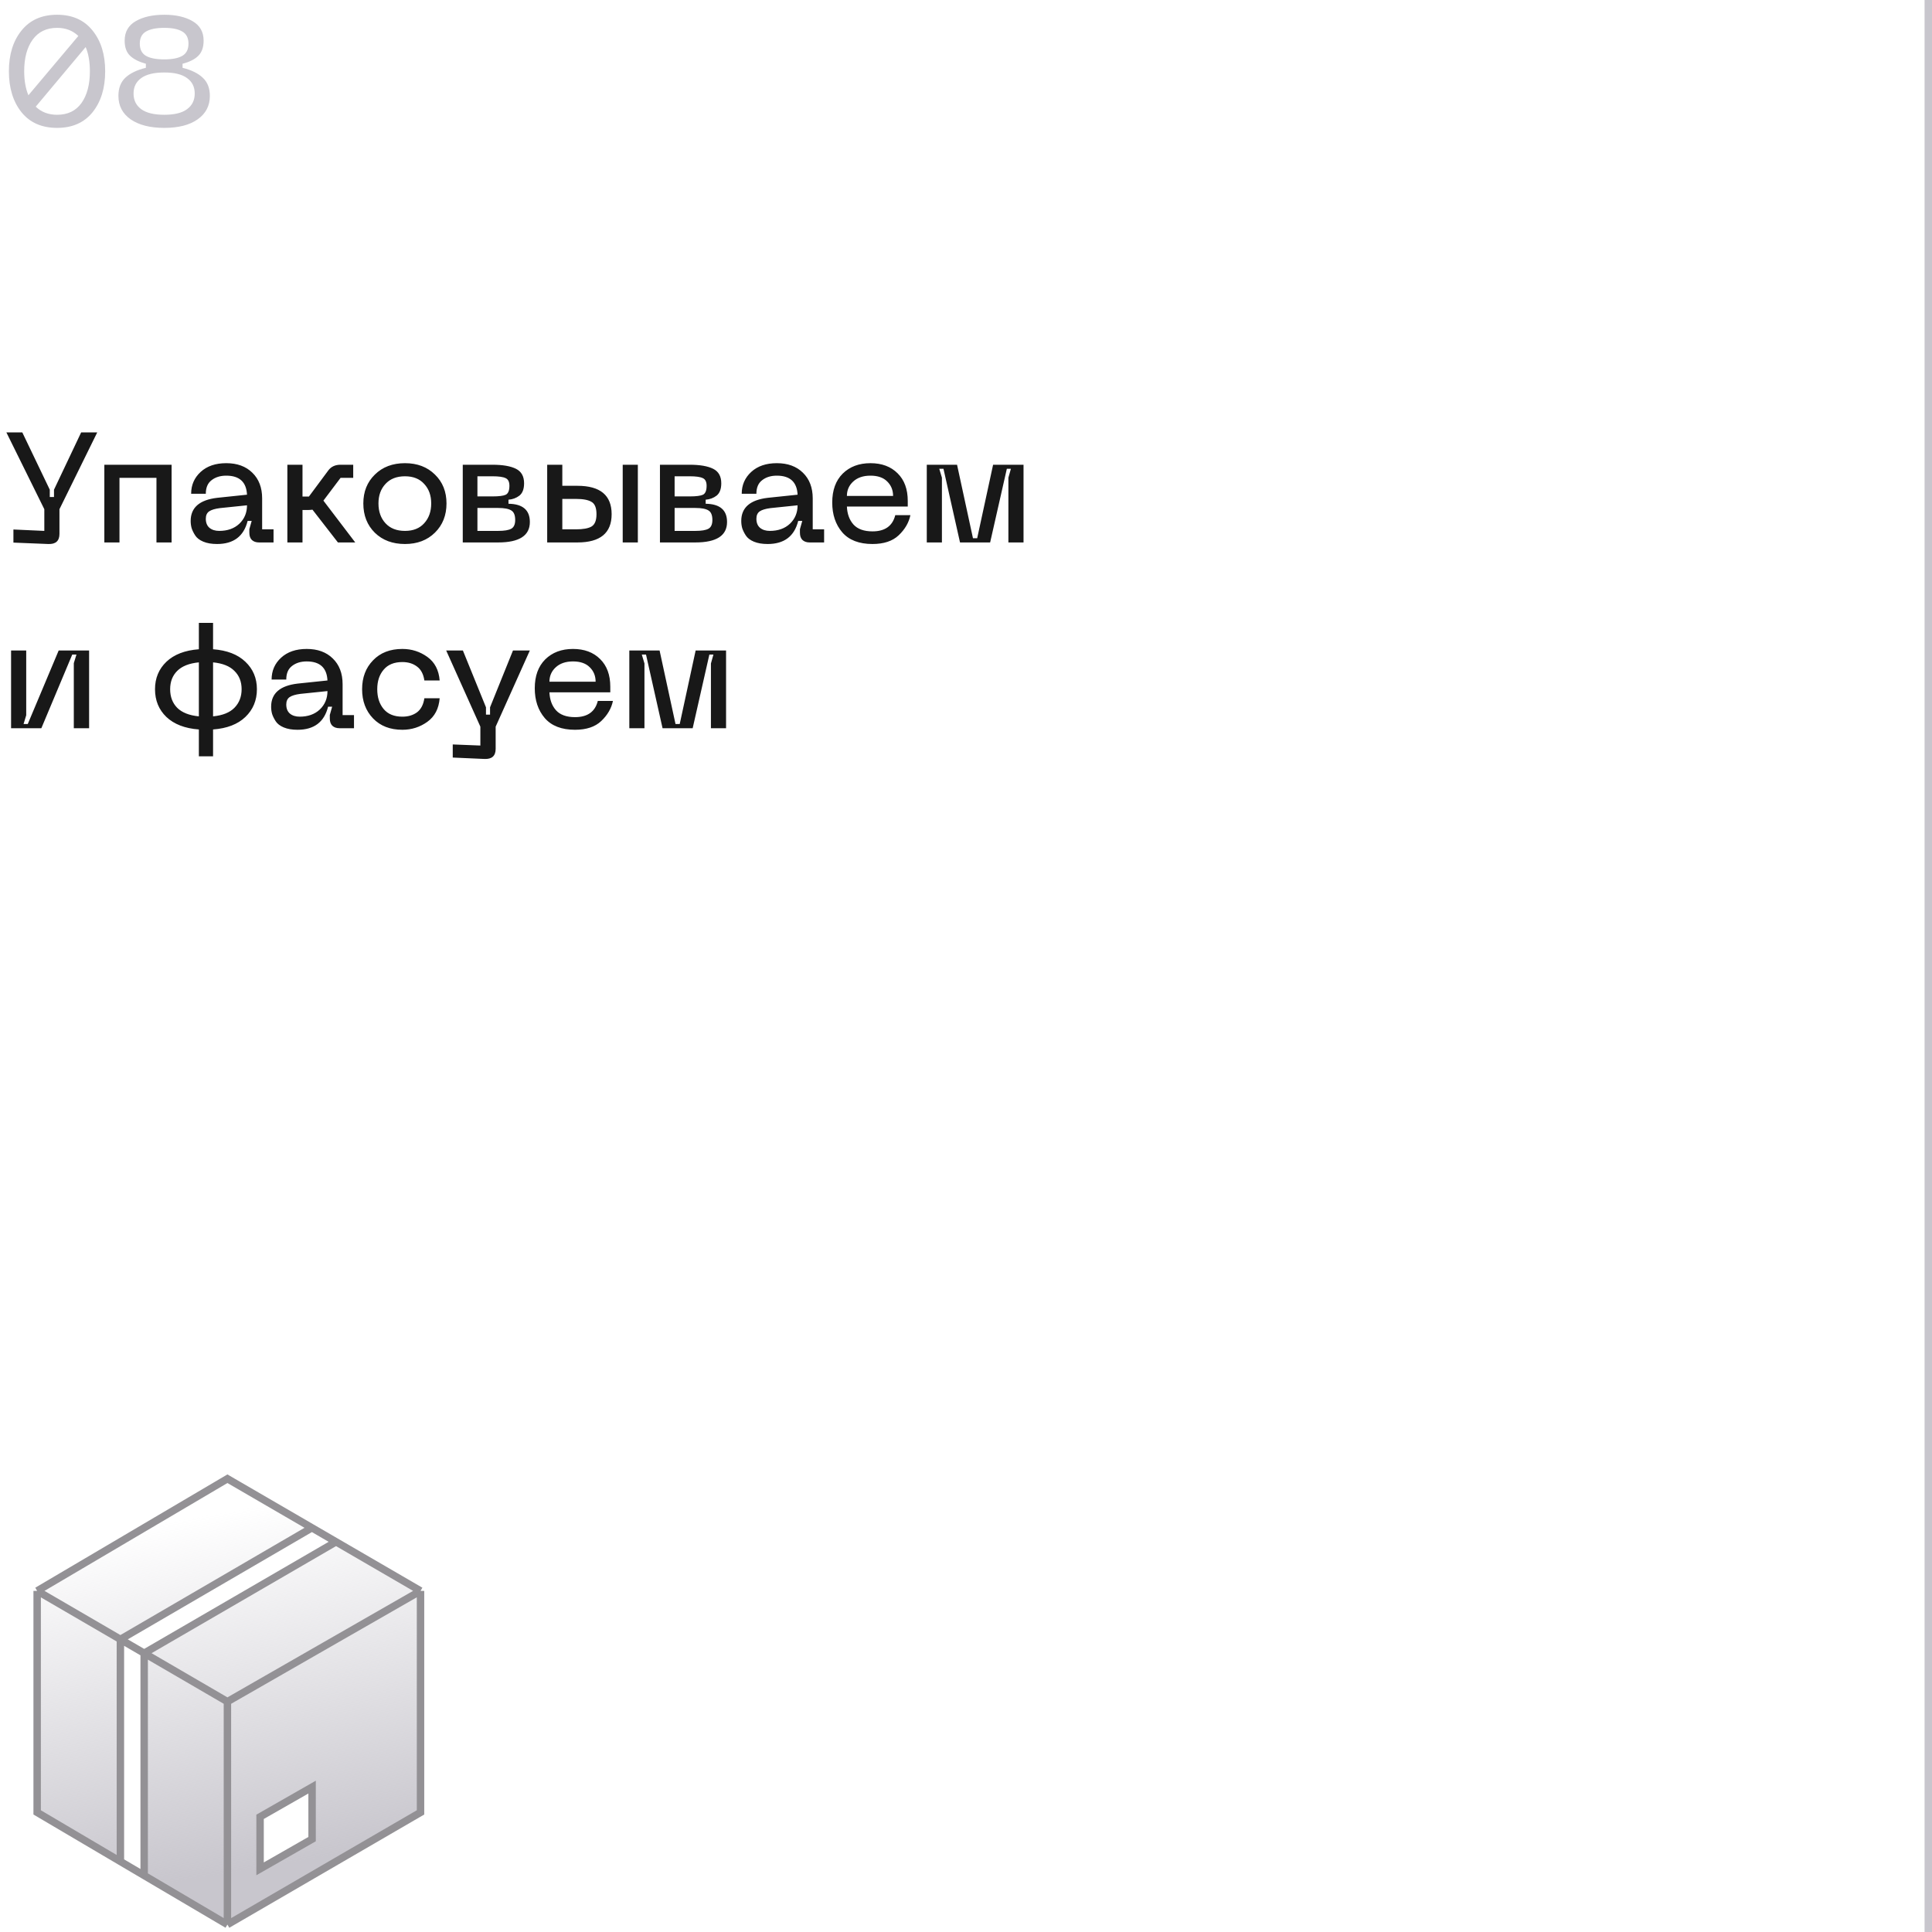
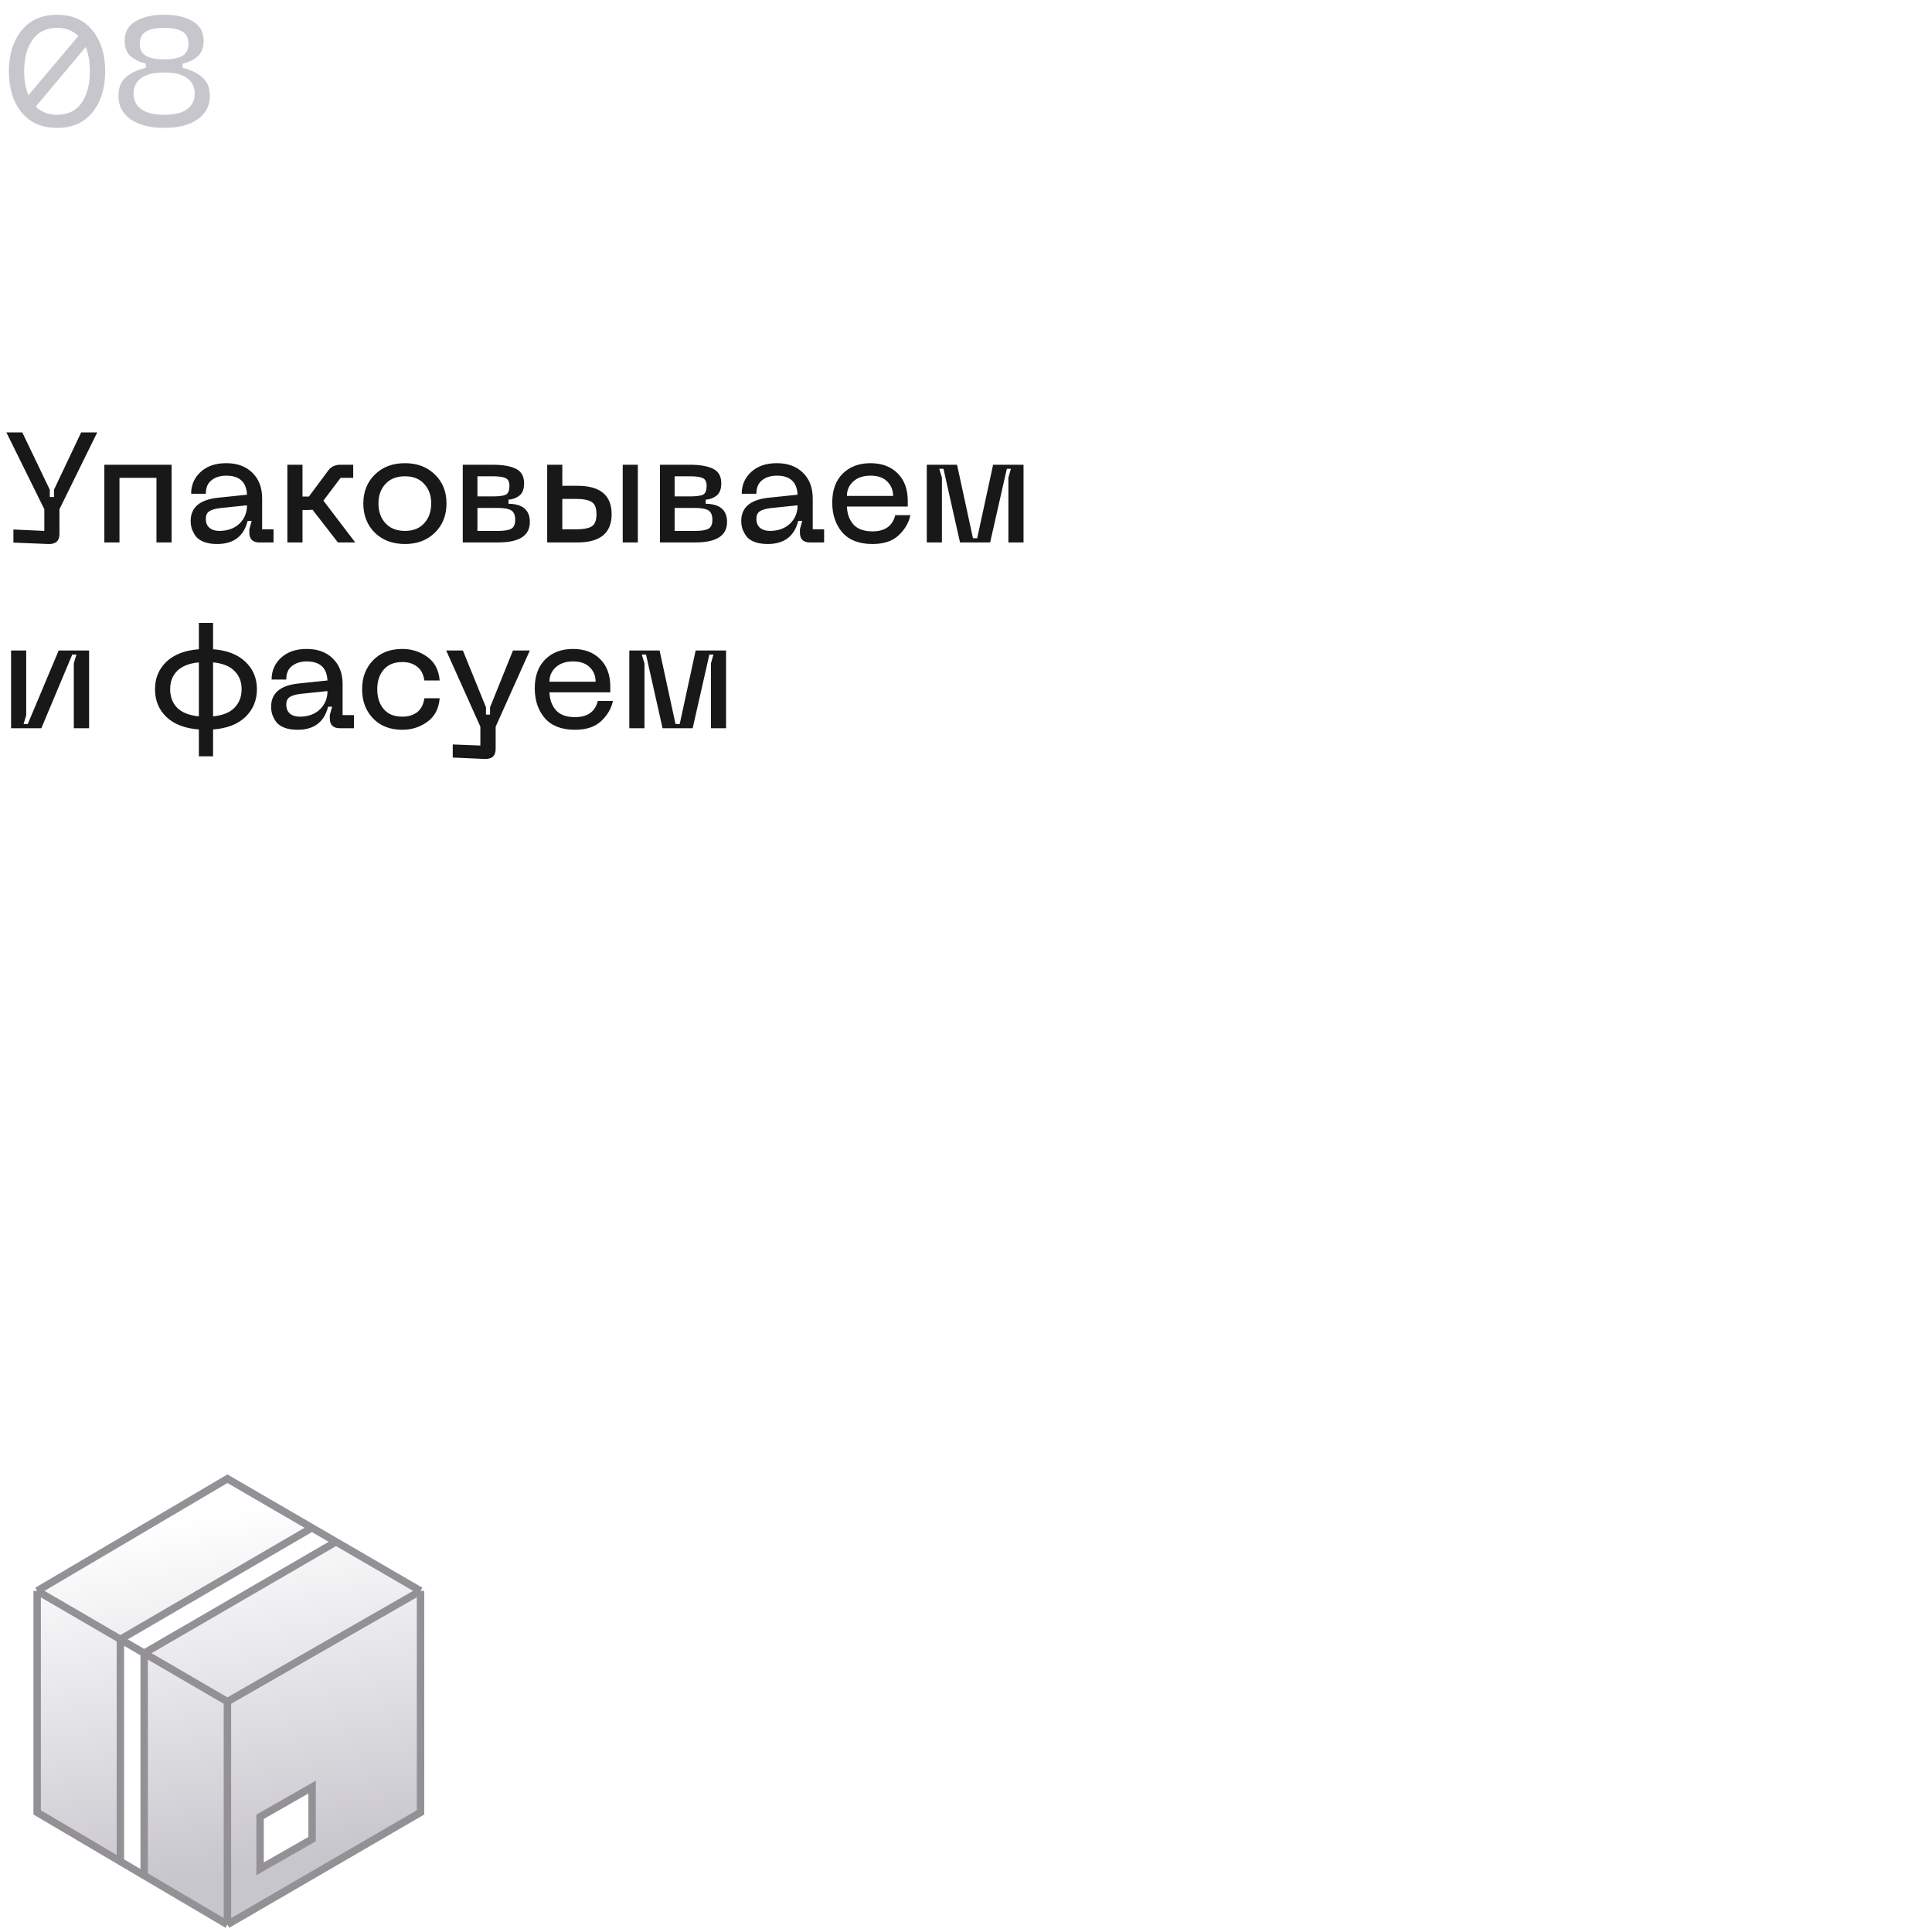
<svg xmlns="http://www.w3.org/2000/svg" width="260" height="260" viewBox="0 0 260 260" fill="none">
  <path d="M10.92 58.195H13.083L8.001 68.527V71.845C8.001 72.797 7.497 73.252 6.489 73.21L1.806 73.021V71.257L5.964 71.446V68.527L0.861 58.195H3.003L6.699 65.902V66.889H7.266V65.902L10.92 58.195ZM23.093 62.542V73H21.056V64.306H16.079V73H14.042V62.542H23.093ZM25.66 70.102C25.66 68.31 26.85 67.274 29.23 66.994L33.241 66.574C33.157 64.866 32.226 64.012 30.448 64.012C29.65 64.012 28.992 64.215 28.474 64.621C27.956 65.013 27.697 65.622 27.697 66.448H25.723C25.723 65.272 26.15 64.292 27.004 63.508C27.858 62.724 29.006 62.332 30.448 62.332C31.918 62.332 33.087 62.759 33.955 63.613C34.837 64.467 35.278 65.622 35.278 67.078V71.236H36.811V73H34.858C34.452 73 34.13 72.888 33.892 72.664C33.668 72.44 33.556 72.118 33.556 71.698V71.215L33.871 70.102H33.325C32.807 72.174 31.435 73.21 29.209 73.21C28.481 73.21 27.865 73.105 27.361 72.895C26.857 72.685 26.493 72.405 26.269 72.055C26.045 71.705 25.884 71.376 25.786 71.068C25.702 70.76 25.66 70.438 25.66 70.102ZM27.697 69.808C27.697 70.34 27.858 70.746 28.18 71.026C28.516 71.306 28.957 71.446 29.503 71.446C30.623 71.446 31.526 71.124 32.212 70.48C32.898 69.822 33.241 68.996 33.241 68.002L29.587 68.38C28.929 68.464 28.446 68.611 28.138 68.821C27.844 69.031 27.697 69.36 27.697 69.808ZM47.807 73H45.476L42.053 68.59C41.829 68.618 41.647 68.632 41.507 68.632H40.709V73H38.672V62.542H40.709V66.826H41.57L44.174 63.319C44.552 62.801 45.105 62.542 45.833 62.542H47.534V64.306H45.833L43.523 67.372L47.807 73ZM48.895 67.75C48.895 66.168 49.413 64.873 50.449 63.865C51.485 62.843 52.836 62.332 54.502 62.332C56.154 62.332 57.498 62.843 58.534 63.865C59.57 64.873 60.088 66.168 60.088 67.75C60.088 69.346 59.57 70.655 58.534 71.677C57.498 72.699 56.154 73.21 54.502 73.21C52.836 73.21 51.485 72.706 50.449 71.698C49.413 70.676 48.895 69.36 48.895 67.75ZM50.932 67.75C50.932 68.842 51.247 69.731 51.877 70.417C52.507 71.103 53.382 71.446 54.502 71.446C55.608 71.446 56.469 71.103 57.085 70.417C57.715 69.731 58.03 68.842 58.03 67.75C58.03 66.672 57.715 65.797 57.085 65.125C56.469 64.439 55.608 64.096 54.502 64.096C53.382 64.096 52.507 64.439 51.877 65.125C51.247 65.797 50.932 66.672 50.932 67.75ZM62.276 73V62.542H66.266C67.652 62.542 68.709 62.724 69.437 63.088C70.165 63.452 70.529 64.103 70.529 65.041C70.529 65.811 70.319 66.364 69.899 66.7C69.479 67.022 68.989 67.204 68.429 67.246V67.792C70.347 67.82 71.306 68.639 71.306 70.249C71.306 72.083 69.885 73 67.043 73H62.276ZM64.25 66.805H66.266C67.148 66.805 67.75 66.728 68.072 66.574C68.394 66.406 68.555 66.007 68.555 65.377C68.555 64.845 68.387 64.502 68.051 64.348C67.715 64.18 67.12 64.096 66.266 64.096H64.25V66.805ZM64.25 71.446H67.043C67.869 71.446 68.457 71.348 68.807 71.152C69.157 70.956 69.332 70.564 69.332 69.976C69.332 69.332 69.157 68.905 68.807 68.695C68.457 68.471 67.869 68.359 67.043 68.359H64.25V71.446ZM77.712 65.377C80.778 65.377 82.311 66.651 82.311 69.199C82.311 71.733 80.778 73 77.712 73H73.638V62.542H75.674V65.377H77.712ZM83.802 73V62.542H85.838V73H83.802ZM75.674 71.236H77.501C78.468 71.236 79.168 71.11 79.602 70.858C80.049 70.592 80.273 70.039 80.273 69.199C80.273 68.345 80.049 67.792 79.602 67.54C79.168 67.274 78.468 67.141 77.501 67.141H75.674V71.236ZM88.813 73V62.542H92.803C94.189 62.542 95.246 62.724 95.974 63.088C96.702 63.452 97.066 64.103 97.066 65.041C97.066 65.811 96.856 66.364 96.436 66.7C96.016 67.022 95.526 67.204 94.966 67.246V67.792C96.884 67.82 97.843 68.639 97.843 70.249C97.843 72.083 96.422 73 93.58 73H88.813ZM90.787 66.805H92.803C93.685 66.805 94.287 66.728 94.609 66.574C94.931 66.406 95.092 66.007 95.092 65.377C95.092 64.845 94.924 64.502 94.588 64.348C94.252 64.18 93.657 64.096 92.803 64.096H90.787V66.805ZM90.787 71.446H93.58C94.406 71.446 94.994 71.348 95.344 71.152C95.694 70.956 95.869 70.564 95.869 69.976C95.869 69.332 95.694 68.905 95.344 68.695C94.994 68.471 94.406 68.359 93.58 68.359H90.787V71.446ZM99.755 70.102C99.755 68.31 100.945 67.274 103.325 66.994L107.336 66.574C107.252 64.866 106.321 64.012 104.543 64.012C103.745 64.012 103.087 64.215 102.569 64.621C102.051 65.013 101.792 65.622 101.792 66.448H99.818C99.818 65.272 100.245 64.292 101.099 63.508C101.953 62.724 103.101 62.332 104.543 62.332C106.013 62.332 107.182 62.759 108.05 63.613C108.932 64.467 109.373 65.622 109.373 67.078V71.236H110.906V73H108.953C108.547 73 108.225 72.888 107.987 72.664C107.763 72.44 107.651 72.118 107.651 71.698V71.215L107.966 70.102H107.42C106.902 72.174 105.53 73.21 103.304 73.21C102.576 73.21 101.96 73.105 101.456 72.895C100.952 72.685 100.588 72.405 100.364 72.055C100.14 71.705 99.979 71.376 99.881 71.068C99.797 70.76 99.755 70.438 99.755 70.102ZM101.792 69.808C101.792 70.34 101.953 70.746 102.275 71.026C102.611 71.306 103.052 71.446 103.598 71.446C104.718 71.446 105.621 71.124 106.307 70.48C106.993 69.822 107.336 68.996 107.336 68.002L103.682 68.38C103.024 68.464 102.541 68.611 102.233 68.821C101.939 69.031 101.792 69.36 101.792 69.808ZM111.998 67.624C111.998 65.972 112.467 64.677 113.405 63.739C114.357 62.801 115.603 62.332 117.143 62.332C118.669 62.332 119.887 62.787 120.797 63.697C121.707 64.593 122.162 65.832 122.162 67.414V68.17H113.972C114.014 69.164 114.308 69.969 114.854 70.585C115.414 71.201 116.268 71.509 117.416 71.509C119.096 71.509 120.118 70.781 120.482 69.325H122.519C122.309 70.333 121.784 71.236 120.944 72.034C120.118 72.818 118.942 73.21 117.416 73.21C115.61 73.21 114.252 72.685 113.342 71.635C112.446 70.585 111.998 69.248 111.998 67.624ZM113.972 66.742H120.188C120.188 65.958 119.922 65.307 119.39 64.789C118.872 64.271 118.123 64.012 117.143 64.012C116.163 64.012 115.386 64.278 114.812 64.81C114.252 65.328 113.972 65.972 113.972 66.742ZM124.722 73V62.542H128.796L130.938 72.433H131.505L133.647 62.542H137.742V73H135.705V64.285L136.041 63.088H135.495L133.248 73H129.195L126.969 63.088H126.402L126.759 64.285V73H124.722ZM11.991 98H9.933V89.243L10.29 88.088H9.723L5.565 98H1.491V87.542H3.528V96.257L3.171 97.433H3.738L7.896 87.542H11.991V98ZM34.574 92.75C34.574 94.248 34.056 95.494 33.02 96.488C31.998 97.468 30.549 98.028 28.673 98.168V101.78H26.762V98.168C24.886 98.028 23.43 97.468 22.394 96.488C21.372 95.508 20.861 94.262 20.861 92.75C20.861 91.266 21.372 90.034 22.394 89.054C23.43 88.074 24.886 87.514 26.762 87.374V83.825H28.673V87.374C30.549 87.514 31.998 88.074 33.02 89.054C34.056 90.034 34.574 91.266 34.574 92.75ZM28.673 96.404C29.961 96.278 30.92 95.893 31.55 95.249C32.194 94.591 32.516 93.758 32.516 92.75C32.516 91.742 32.194 90.923 31.55 90.293C30.92 89.649 29.961 89.264 28.673 89.138V96.404ZM22.898 92.75C22.898 93.772 23.213 94.605 23.843 95.249C24.487 95.893 25.46 96.278 26.762 96.404V89.138C25.46 89.264 24.487 89.649 23.843 90.293C23.213 90.923 22.898 91.742 22.898 92.75ZM36.488 95.102C36.488 93.31 37.678 92.274 40.058 91.994L44.069 91.574C43.985 89.866 43.054 89.012 41.276 89.012C40.478 89.012 39.82 89.215 39.302 89.621C38.784 90.013 38.525 90.622 38.525 91.448H36.551C36.551 90.272 36.978 89.292 37.832 88.508C38.686 87.724 39.834 87.332 41.276 87.332C42.746 87.332 43.915 87.759 44.783 88.613C45.665 89.467 46.106 90.622 46.106 92.078V96.236H47.639V98H45.686C45.28 98 44.958 97.888 44.72 97.664C44.496 97.44 44.384 97.118 44.384 96.698V96.215L44.699 95.102H44.153C43.635 97.174 42.263 98.21 40.037 98.21C39.309 98.21 38.693 98.105 38.189 97.895C37.685 97.685 37.321 97.405 37.097 97.055C36.873 96.705 36.712 96.376 36.614 96.068C36.53 95.76 36.488 95.438 36.488 95.102ZM38.525 94.808C38.525 95.34 38.686 95.746 39.008 96.026C39.344 96.306 39.785 96.446 40.331 96.446C41.451 96.446 42.354 96.124 43.04 95.48C43.726 94.822 44.069 93.996 44.069 93.002L40.415 93.38C39.757 93.464 39.274 93.611 38.966 93.821C38.672 94.031 38.525 94.36 38.525 94.808ZM48.731 92.75C48.731 91.168 49.221 89.873 50.201 88.865C51.181 87.843 52.497 87.332 54.149 87.332C55.395 87.332 56.515 87.689 57.509 88.403C58.503 89.117 59.056 90.174 59.168 91.574H57.11C56.984 90.72 56.655 90.097 56.123 89.705C55.591 89.299 54.933 89.096 54.149 89.096C53.043 89.096 52.203 89.439 51.629 90.125C51.055 90.797 50.768 91.672 50.768 92.75C50.768 93.842 51.055 94.731 51.629 95.417C52.203 96.103 53.043 96.446 54.149 96.446C54.933 96.446 55.591 96.25 56.123 95.858C56.655 95.452 56.984 94.822 57.11 93.968H59.168C59.056 95.368 58.503 96.425 57.509 97.139C56.515 97.853 55.395 98.21 54.149 98.21C52.497 98.21 51.181 97.699 50.201 96.677C49.221 95.655 48.731 94.346 48.731 92.75ZM69.034 87.542H71.302L66.704 97.79V100.772C66.704 101.724 66.2 102.179 65.192 102.137L60.928 101.948V100.184L64.645 100.331V97.79L60.047 87.542H62.294L65.401 95.186V96.173H65.948V95.186L69.034 87.542ZM71.966 92.624C71.966 90.972 72.436 89.677 73.374 88.739C74.326 87.801 75.572 87.332 77.112 87.332C78.638 87.332 79.856 87.787 80.766 88.697C81.675 89.593 82.13 90.832 82.13 92.414V93.17H73.941C73.983 94.164 74.276 94.969 74.823 95.585C75.382 96.201 76.237 96.509 77.385 96.509C79.064 96.509 80.087 95.781 80.451 94.325H82.487C82.278 95.333 81.752 96.236 80.912 97.034C80.087 97.818 78.91 98.21 77.385 98.21C75.579 98.21 74.221 97.685 73.311 96.635C72.415 95.585 71.966 94.248 71.966 92.624ZM73.941 91.742H80.156C80.156 90.958 79.891 90.307 79.359 89.789C78.841 89.271 78.091 89.012 77.112 89.012C76.132 89.012 75.355 89.278 74.781 89.81C74.221 90.328 73.941 90.972 73.941 91.742ZM84.691 98V87.542H88.765L90.907 97.433H91.474L93.616 87.542H97.711V98H95.674V89.285L96.01 88.088H95.464L93.217 98H89.164L86.938 88.088H86.371L86.728 89.285V98H84.691Z" fill="#181818" />
-   <rect x="259" width="1" height="260" fill="#C8C6CD" />
  <path fill-rule="evenodd" clip-rule="evenodd" d="M5 243.904V214.096L30.605 199L41.897 205.559L16 220.5V250.39L5 243.904ZM45 207.5L43.388 206.426L56.592 214.096V243.904L30.605 259L19.5 252.453V222.5L45 207.5ZM42 247.5L35 251.5V244.5L42 241V247.5Z" fill="url(#paint0_linear_635_842)" />
  <path d="M5 214.096V243.904L16.202 250.509M5 214.096L30.605 199L41.974 205.604M5 214.096L16.202 220.616M30.605 259V229M30.605 259L56.592 243.904V214.096M30.605 259L19.403 252.396M30.605 229L56.592 214.096M30.605 229L19.403 222.479M56.592 214.096L45.223 207.491M16.202 220.616L41.974 205.604M16.202 220.616L19.403 222.479M16.202 220.616V250.509M41.974 205.604L45.223 207.491M45.223 207.491L19.403 222.479M19.403 222.479V252.396M19.403 252.396L16.202 250.509" stroke="#939195" />
  <path d="M35 251.5L42 247.5V240.5L35 244.5V251.5Z" stroke="#939195" />
  <path d="M7.686 1.985C9.73 1.985 11.319 2.692 12.453 4.106C13.587 5.506 14.154 7.333 14.154 9.587C14.154 11.855 13.587 13.696 12.453 15.11C11.319 16.51 9.73 17.21 7.686 17.21C5.628 17.21 4.032 16.51 2.898 15.11C1.764 13.696 1.197 11.855 1.197 9.587C1.197 7.333 1.764 5.506 2.898 4.106C4.032 2.692 5.628 1.985 7.686 1.985ZM7.686 3.749C6.258 3.749 5.159 4.281 4.389 5.345C3.633 6.395 3.255 7.809 3.255 9.587C3.255 10.833 3.444 11.911 3.822 12.821L10.542 4.841C9.786 4.113 8.834 3.749 7.686 3.749ZM7.686 15.446C9.114 15.446 10.206 14.921 10.962 13.871C11.718 12.807 12.096 11.379 12.096 9.587C12.096 8.313 11.907 7.228 11.529 6.332L4.809 14.354C5.565 15.082 6.524 15.446 7.686 15.446ZM15.936 12.905C15.936 11.855 16.251 11.036 16.881 10.448C17.511 9.86 18.428 9.419 19.632 9.125V8.579C18.708 8.327 18.001 7.97 17.511 7.508C17.021 7.046 16.776 6.367 16.776 5.471C16.776 4.295 17.273 3.42 18.267 2.846C19.261 2.272 20.542 1.985 22.11 1.985C23.664 1.985 24.931 2.272 25.911 2.846C26.905 3.42 27.402 4.295 27.402 5.471C27.402 6.367 27.157 7.053 26.667 7.529C26.191 7.991 25.491 8.341 24.567 8.579V9.125C25.757 9.419 26.667 9.867 27.297 10.469C27.927 11.057 28.242 11.869 28.242 12.905C28.242 14.235 27.696 15.285 26.604 16.055C25.526 16.825 24.028 17.21 22.11 17.21C20.192 17.21 18.68 16.825 17.574 16.055C16.482 15.285 15.936 14.235 15.936 12.905ZM18.813 5.87C18.813 6.64 19.086 7.186 19.632 7.508C20.178 7.83 21.004 7.991 22.11 7.991C23.188 7.991 24 7.83 24.546 7.508C25.092 7.186 25.365 6.64 25.365 5.87C25.365 5.114 25.092 4.575 24.546 4.253C24 3.917 23.188 3.749 22.11 3.749C21.018 3.749 20.192 3.917 19.632 4.253C19.086 4.575 18.813 5.114 18.813 5.87ZM19.002 10.511C18.316 11.001 17.973 11.694 17.973 12.59C17.973 13.486 18.316 14.186 19.002 14.69C19.688 15.194 20.724 15.446 22.11 15.446C23.482 15.446 24.504 15.194 25.176 14.69C25.862 14.186 26.205 13.486 26.205 12.59C26.205 11.694 25.862 11.001 25.176 10.511C24.504 10.007 23.482 9.755 22.11 9.755C20.724 9.755 19.688 10.007 19.002 10.511Z" fill="#C8C6CD" />
  <defs>
    <linearGradient id="paint0_linear_635_842" x1="60.223" y1="249.828" x2="51.476" y2="198.241" gradientUnits="userSpaceOnUse">
      <stop offset="0.051" stop-color="#C8C6CD" />
      <stop offset="0.969" stop-color="#C8C6CD" stop-opacity="0" />
    </linearGradient>
  </defs>
</svg>
